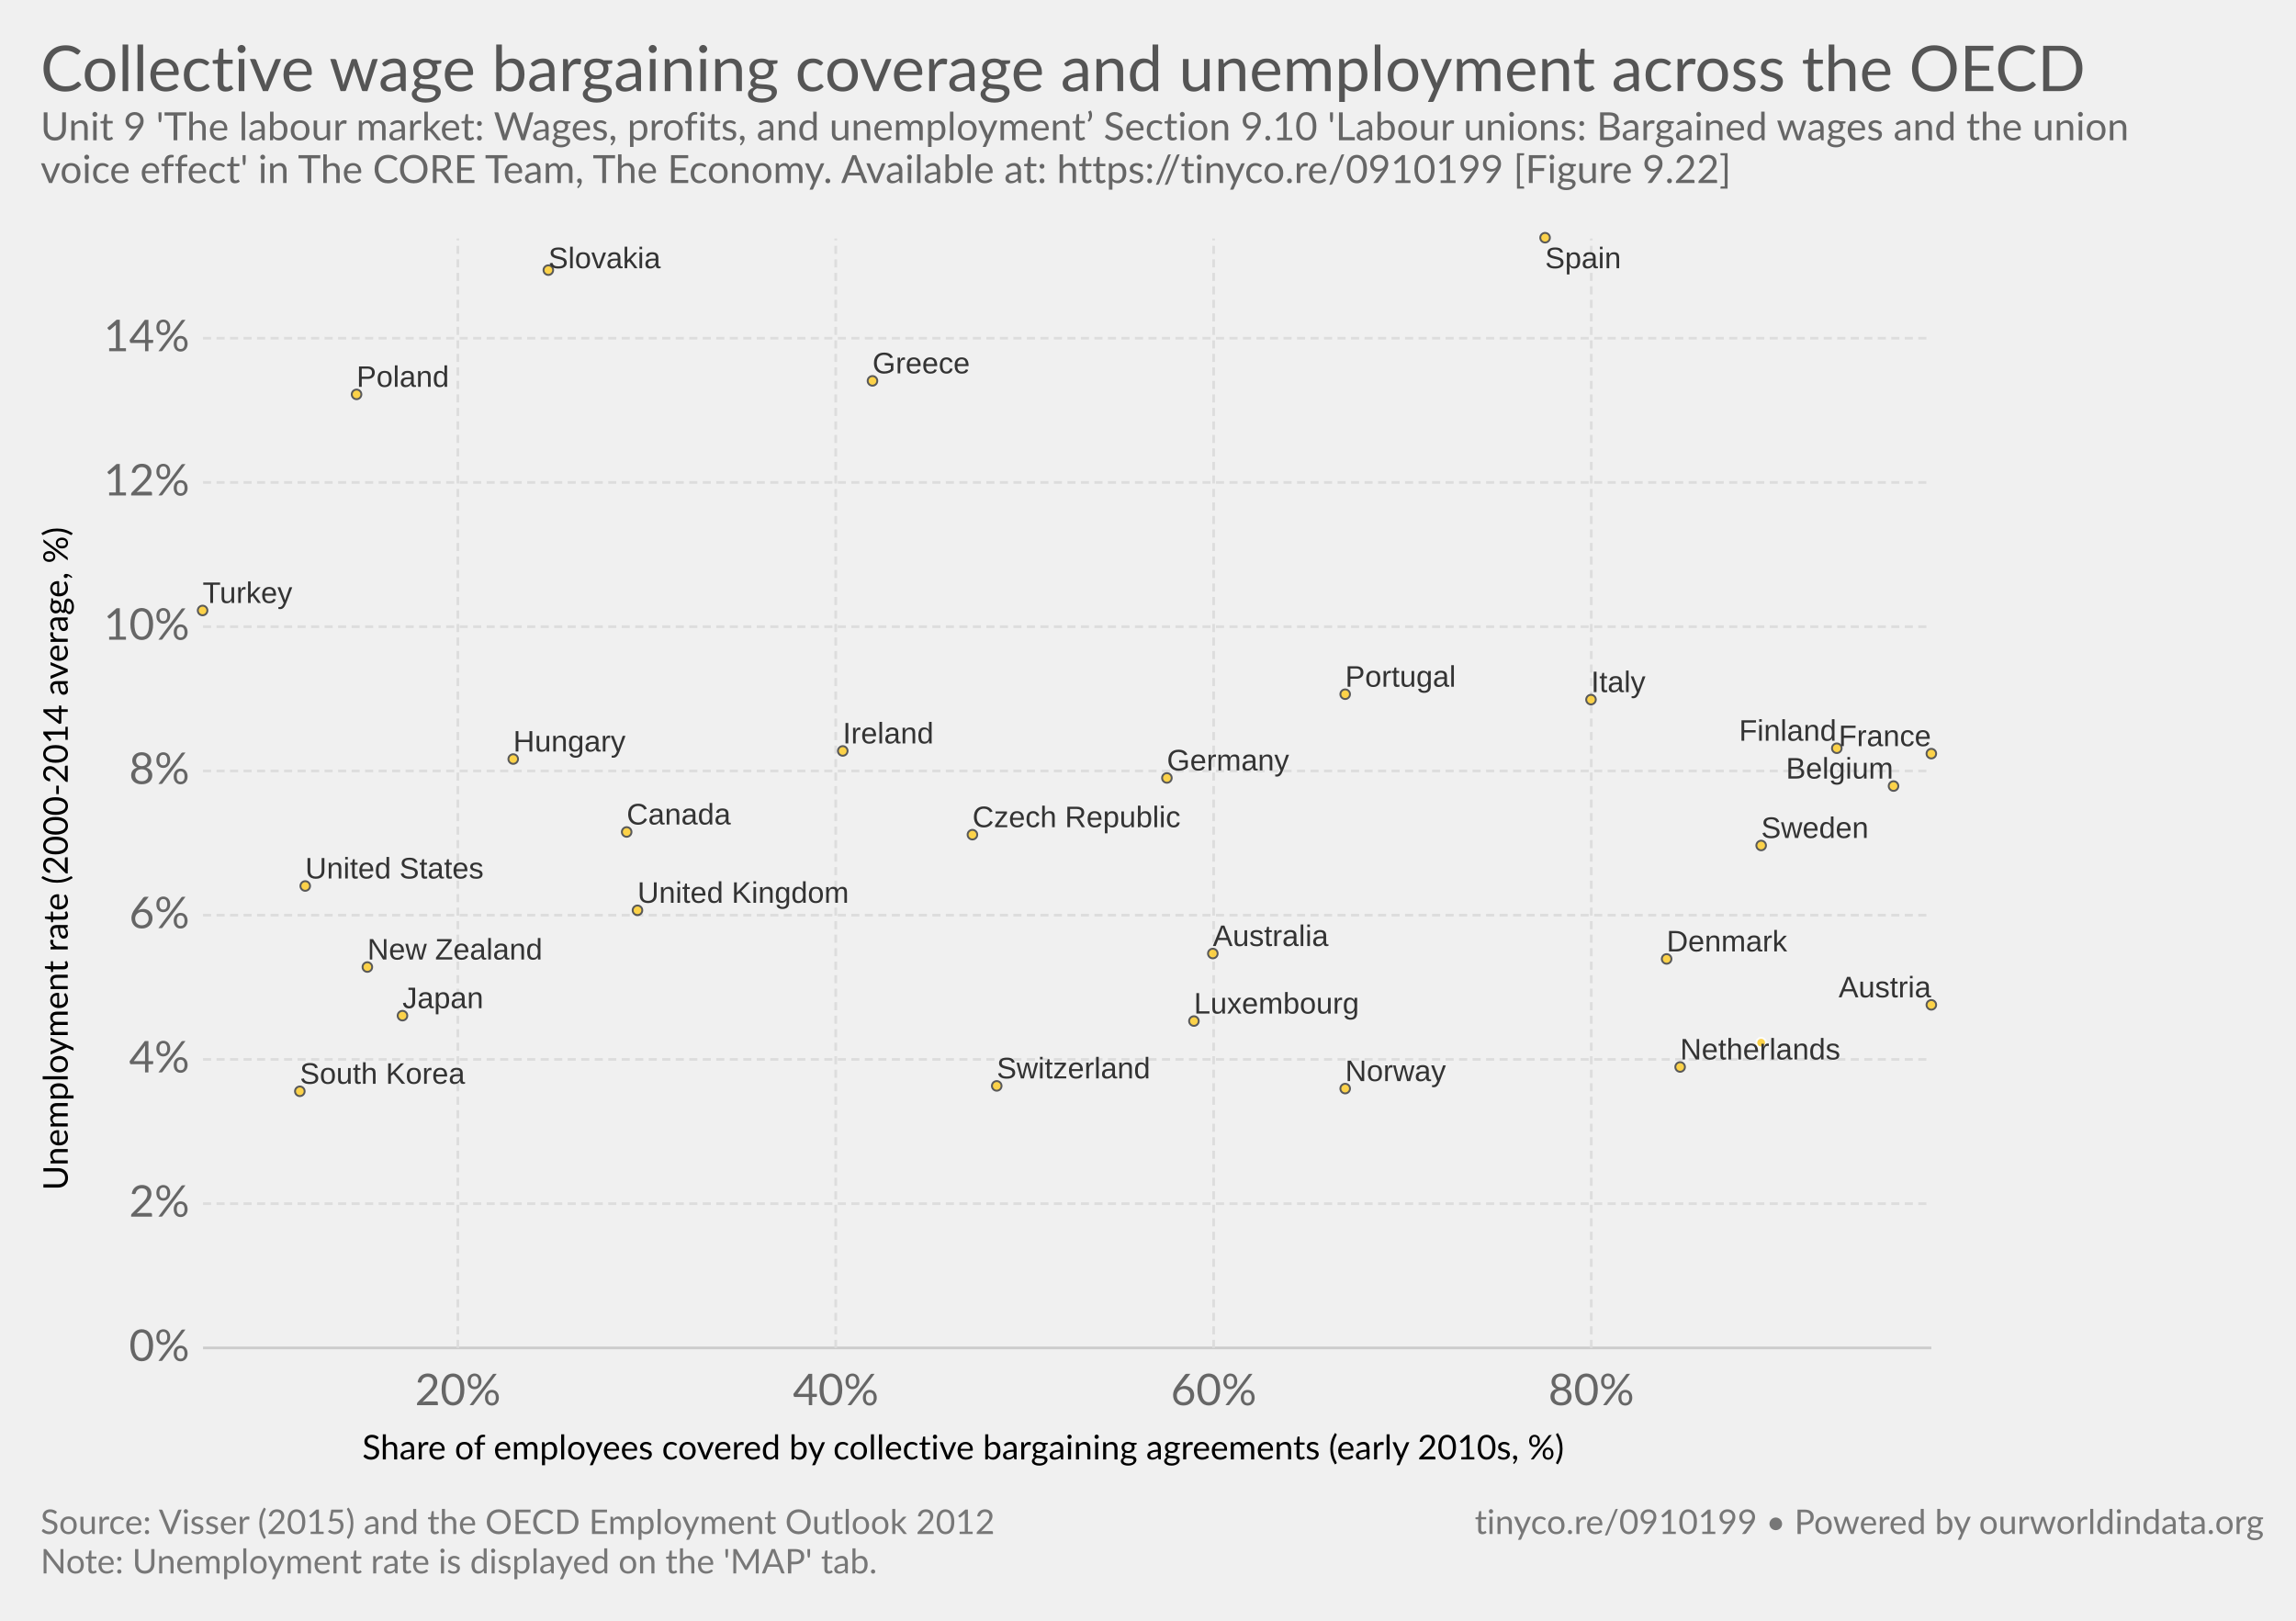
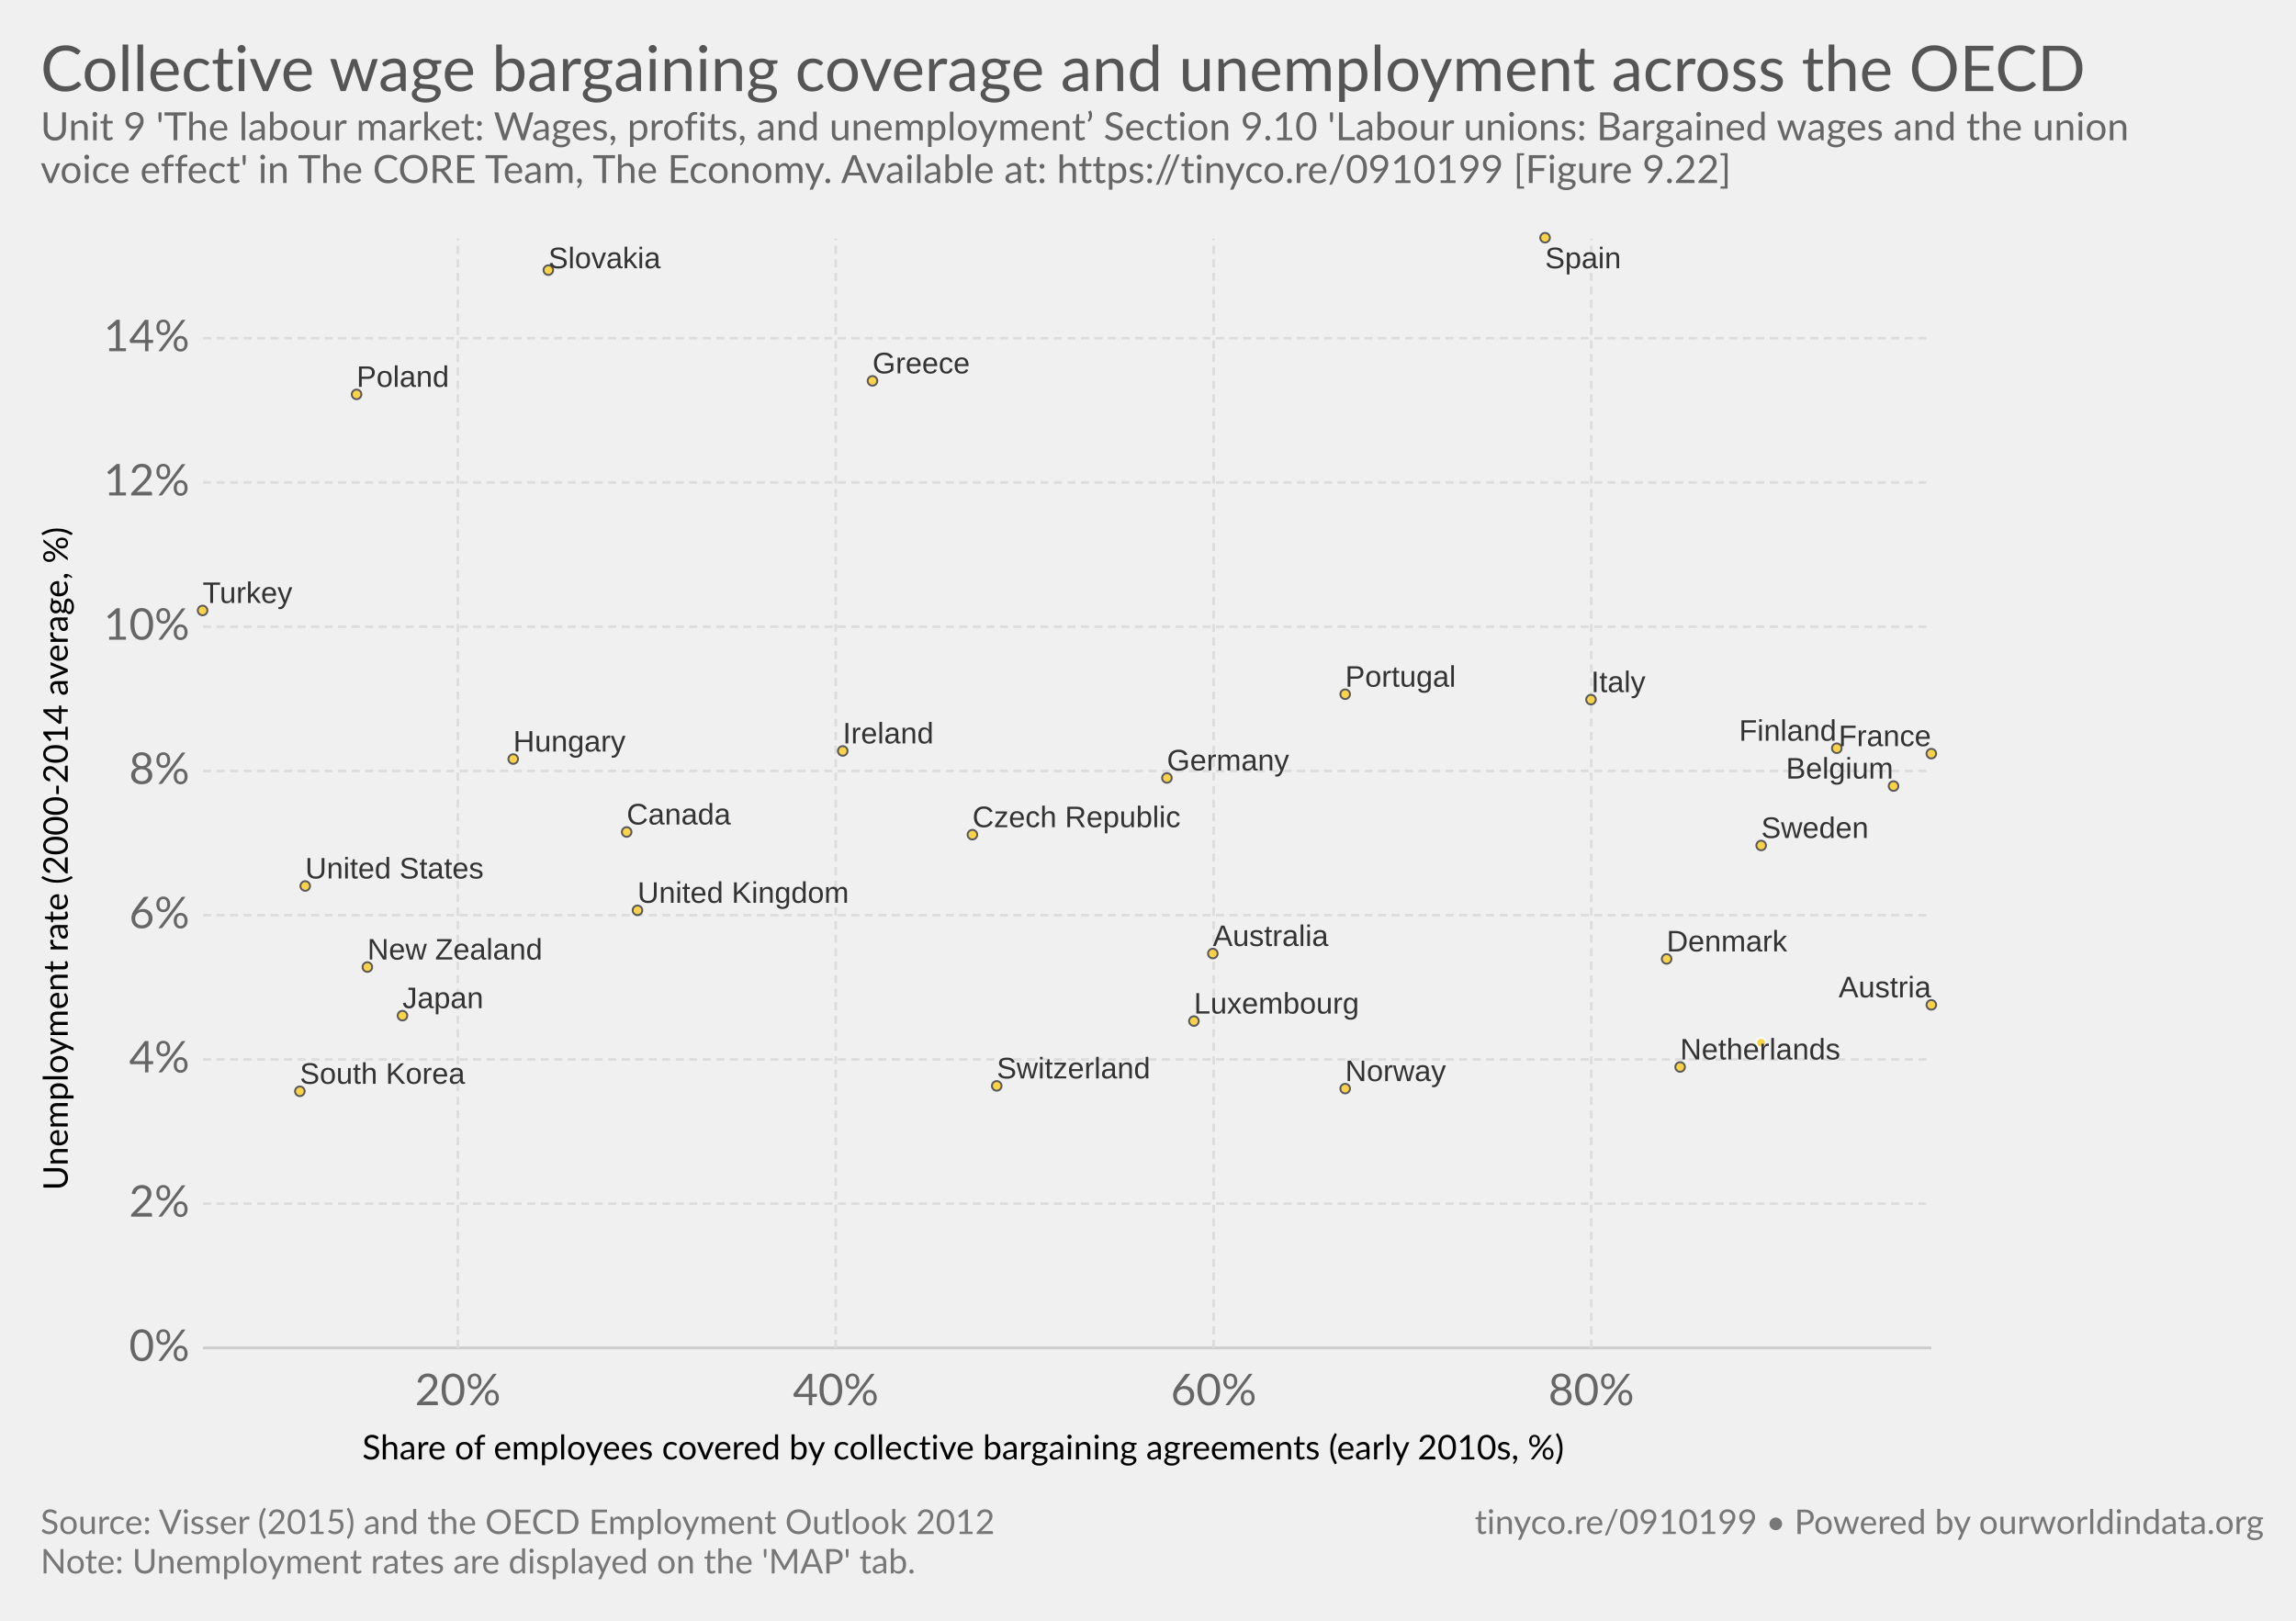
<svg xmlns="http://www.w3.org/2000/svg" version="1.1" style="font-family:Lato, 'Helvetica Neue', Helvetica, Arial, sans-serif;font-size:18px;background-color:white;text-rendering:optimizeLegibility;-webkit-font-smoothing:antialiased" width="850" height="600">
  <g class="HeaderView">
    <a href="https://ourworldindata.org/grapher/collective-wage-bargaining-coverage-and-unemployment-across-the-oecd" target="_blank">
      <text font-size="23.40" x="15.0" y="33.7" fill="#555">
        <tspan x="15" y="33.72">Collective wage bargaining coverage and unemployment across the OECD</tspan>
      </text>
    </a>
    <text font-size="14.40" x="15.0" y="51.9" fill="#666">
      <tspan x="15" y="51.92">Unit 9 'The labour market: Wages, profits, and unemployment’ Section 9.10 'Labour unions: Bargained wages and the union</tspan>
      <tspan x="15" y="67.76">voice effect' in The CORE Team, The Economy. Available at: https://tinyco.re/0910199 [Figure 9.22]</tspan>
    </text>
  </g>
  <g>
    <g class="AxisBoxView">
      <g class="HorizontalAxis">
        <text font-size="12.60" x="134.1" y="540.3">
          <tspan x="134.105" y="540.28">Share of employees covered by collective bargaining agreements (early 2010s, %)</tspan>
        </text>
        <text x="169.5" y="520.2" fill="#666" text-anchor="middle" font-size="16.2">20%</text>
        <text x="309.4" y="520.2" fill="#666" text-anchor="middle" font-size="16.2">40%</text>
        <text x="449.3" y="520.2" fill="#666" text-anchor="middle" font-size="16.2">60%</text>
        <text x="589.1" y="520.2" fill="#666" text-anchor="middle" font-size="16.2">80%</text>
      </g>
      <g class="VerticalAxis">
        <text font-size="12.60" x="-440.7" y="25.1" transform="rotate(-90)">
          <tspan x="-440.668" y="25.08">Unemployment rate (2000-2014 average, %)</tspan>
        </text>
        <text x="70.16" y="499" fill="#666" dominant-baseline="middle" text-anchor="end" font-size="16.2">0%</text>
        <text x="70.16" y="445.6" fill="#666" dominant-baseline="middle" text-anchor="end" font-size="16.2">2%</text>
        <text x="70.16" y="392.2" fill="#666" dominant-baseline="middle" text-anchor="end" font-size="16.2">4%</text>
        <text x="70.16" y="338.8" fill="#666" dominant-baseline="middle" text-anchor="end" font-size="16.2">6%</text>
        <text x="70.16" y="285.4" fill="#666" dominant-baseline="middle" text-anchor="end" font-size="16.2">8%</text>
        <text x="70.16" y="232" fill="#666" dominant-baseline="middle" text-anchor="end" font-size="16.2">10%</text>
        <text x="70.16" y="178.6" fill="#666" dominant-baseline="middle" text-anchor="end" font-size="16.2">12%</text>
        <text x="70.16" y="125.2" fill="#666" dominant-baseline="middle" text-anchor="end" font-size="16.2">14%</text>
      </g>
      <g class="AxisGridLines">
        <line x1="75.16" y1="499" x2="715.00" y2="499" stroke="#ccc" />
        <line x1="75.16" y1="445.6" x2="715.00" y2="445.6" stroke="#ddd" stroke-dasharray="3,2" />
        <line x1="75.16" y1="392.2" x2="715.00" y2="392.2" stroke="#ddd" stroke-dasharray="3,2" />
        <line x1="75.16" y1="338.8" x2="715.00" y2="338.8" stroke="#ddd" stroke-dasharray="3,2" />
        <line x1="75.16" y1="285.4" x2="715.00" y2="285.4" stroke="#ddd" stroke-dasharray="3,2" />
        <line x1="75.16" y1="232" x2="715.00" y2="232" stroke="#ddd" stroke-dasharray="3,2" />
        <line x1="75.16" y1="178.6" x2="715.00" y2="178.6" stroke="#ddd" stroke-dasharray="3,2" />
        <line x1="75.16" y1="125.2" x2="715.00" y2="125.2" stroke="#ddd" stroke-dasharray="3,2" />
      </g>
      <g class="AxisGridLines">
        <line x1="169.5" y1="499.00" x2="169.5" y2="88.30" stroke="#ddd" stroke-dasharray="3,2" />
        <line x1="309.4" y1="499.00" x2="309.4" y2="88.30" stroke="#ddd" stroke-dasharray="3,2" />
        <line x1="449.3" y1="499.00" x2="449.3" y2="88.30" stroke="#ddd" stroke-dasharray="3,2" />
        <line x1="589.1" y1="499.00" x2="589.1" y2="88.30" stroke="#ddd" stroke-dasharray="3,2" />
      </g>
    </g>
    <g class="PointsWithLabels clickable" clip-path="url(#scatterBounds-1)" font-family="Arial, sans-serif">
      <rect x="75.162" y="88.3" width="639.838" height="410.7" fill="rgba(255,255,255,0)" />
      <defs>
        <clipPath id="scatterBounds-1">
          <rect x="65.162" y="78.3" width="659.838" height="430.7" />
        </clipPath>
      </defs>
      <g class="key-South-Korea_0">
        <circle cx="111.00" cy="404.00" r="1.78" fill="#ffcb1f" opacity="0.8" stroke="#333" stroke-width="0.7" />
      </g>
      <g class="key-Luxembourg_0">
        <circle cx="442.00" cy="378.00" r="1.78" fill="#ffcb1f" opacity="0.8" stroke="#333" stroke-width="0.7" />
      </g>
      <g class="key-Netherlands_0">
        <circle cx="622.00" cy="395.00" r="1.78" fill="#ffcb1f" opacity="0.8" stroke="#333" stroke-width="0.7" />
      </g>
      <g class="key-New-Zealand_0">
        <circle cx="136.00" cy="358.00" r="1.78" fill="#ffcb1f" opacity="0.8" stroke="#333" stroke-width="0.7" />
      </g>
      <g class="key-Norway_0">
        <circle cx="498.00" cy="403.00" r="1.78" fill="#ffcb1f" opacity="0.8" stroke="#333" stroke-width="0.7" />
      </g>
      <g class="key-Poland_0">
        <circle cx="132.00" cy="146.00" r="1.78" fill="#ffcb1f" opacity="0.8" stroke="#333" stroke-width="0.7" />
      </g>
      <g class="key-Portugal_0">
        <circle cx="498.00" cy="257.00" r="1.78" fill="#ffcb1f" opacity="0.8" stroke="#333" stroke-width="0.7" />
      </g>
      <g class="key-Slovakia_0">
        <circle cx="203.00" cy="100.00" r="1.78" fill="#ffcb1f" opacity="0.8" stroke="#333" stroke-width="0.7" />
      </g>
      <g class="key-Spain_0">
        <circle cx="572.00" cy="88.00" r="1.78" fill="#ffcb1f" opacity="0.8" stroke="#333" stroke-width="0.7" />
      </g>
      <g class="key-Sweden_0">
        <circle cx="652.00" cy="313.00" r="1.78" fill="#ffcb1f" opacity="0.8" stroke="#333" stroke-width="0.7" />
      </g>
      <g class="key-Switzerland_0">
        <circle cx="369.00" cy="402.00" r="1.78" fill="#ffcb1f" opacity="0.8" stroke="#333" stroke-width="0.7" />
      </g>
      <g class="key-Turkey_0">
        <circle cx="75.00" cy="226.00" r="1.78" fill="#ffcb1f" opacity="0.8" stroke="#333" stroke-width="0.7" />
      </g>
      <g class="key-United-Kingdom_0">
        <circle cx="236.00" cy="337.00" r="1.78" fill="#ffcb1f" opacity="0.8" stroke="#333" stroke-width="0.7" />
      </g>
      <g class="key-United-States_0">
        <circle cx="113.00" cy="328.00" r="1.78" fill="#ffcb1f" opacity="0.8" stroke="#333" stroke-width="0.7" />
      </g>
      <g class="key-Japan_0">
        <circle cx="149.00" cy="376.00" r="1.78" fill="#ffcb1f" opacity="0.8" stroke="#333" stroke-width="0.7" />
      </g>
      <g class="key-Italy_0">
        <circle cx="589.00" cy="259.00" r="1.78" fill="#ffcb1f" opacity="0.8" stroke="#333" stroke-width="0.7" />
      </g>
      <g class="key-Ireland_0">
        <circle cx="312.00" cy="278.00" r="1.78" fill="#ffcb1f" opacity="0.8" stroke="#333" stroke-width="0.7" />
      </g>
      <g class="key-Iceland_0">
        <circle cx="652.00" cy="386.00" r="1.78" fill="#ffcb1f" opacity="0.8" stroke="#fff" stroke-width="0.7" />
      </g>
      <g class="key-Hungary_0">
        <circle cx="190.00" cy="281.00" r="1.78" fill="#ffcb1f" opacity="0.8" stroke="#333" stroke-width="0.7" />
      </g>
      <g class="key-Greece_0">
        <circle cx="323.00" cy="141.00" r="1.78" fill="#ffcb1f" opacity="0.8" stroke="#333" stroke-width="0.7" />
      </g>
      <g class="key-Germany_0">
        <circle cx="432.00" cy="288.00" r="1.78" fill="#ffcb1f" opacity="0.8" stroke="#333" stroke-width="0.7" />
      </g>
      <g class="key-France_0">
        <circle cx="715.00" cy="279.00" r="1.78" fill="#ffcb1f" opacity="0.8" stroke="#333" stroke-width="0.7" />
      </g>
      <g class="key-Finland_0">
        <circle cx="680.00" cy="277.00" r="1.78" fill="#ffcb1f" opacity="0.8" stroke="#333" stroke-width="0.7" />
      </g>
      <g class="key-Denmark_0">
        <circle cx="617.00" cy="355.00" r="1.78" fill="#ffcb1f" opacity="0.8" stroke="#333" stroke-width="0.7" />
      </g>
      <g class="key-Czech-Republic_0">
        <circle cx="360.00" cy="309.00" r="1.78" fill="#ffcb1f" opacity="0.8" stroke="#333" stroke-width="0.7" />
      </g>
      <g class="key-Canada_0">
        <circle cx="232.00" cy="308.00" r="1.78" fill="#ffcb1f" opacity="0.8" stroke="#333" stroke-width="0.7" />
      </g>
      <g class="key-Belgium_0">
        <circle cx="701.00" cy="291.00" r="1.78" fill="#ffcb1f" opacity="0.8" stroke="#333" stroke-width="0.7" />
      </g>
      <g class="key-Austria_0">
        <circle cx="715.00" cy="372.00" r="1.78" fill="#ffcb1f" opacity="0.8" stroke="#333" stroke-width="0.7" />
      </g>
      <g class="key-Australia_0">
        <circle cx="449.00" cy="353.00" r="1.78" fill="#ffcb1f" opacity="0.8" stroke="#333" stroke-width="0.7" />
      </g>
      <g class="backgroundLabels" fill="#333">
        <text x="111.00" y="401.22" font-size="11.00">South Korea</text>
        <text x="442.00" y="375.22" font-size="11.00">Luxembourg</text>
        <text x="622.00" y="392.22" font-size="11.00">Netherlands</text>
        <text x="136.00" y="355.22" font-size="11.00">New Zealand</text>
        <text x="498.00" y="400.22" font-size="11.00">Norway</text>
        <text x="132.00" y="143.22" font-size="11.00">Poland</text>
        <text x="498.00" y="254.22" font-size="11.00">Portugal</text>
        <text x="203.00" y="99.30" font-size="11.00">Slovakia</text>
        <text x="572.00" y="99.30" font-size="11.00">Spain</text>
        <text x="652.00" y="310.22" font-size="11.00">Sweden</text>
        <text x="369.00" y="399.22" font-size="11.00">Switzerland</text>
        <text x="75.00" y="223.22" font-size="11.00">Turkey</text>
        <text x="236.00" y="334.22" font-size="11.00">United Kingdom</text>
        <text x="113.00" y="325.22" font-size="11.00">United States</text>
        <text x="149.00" y="373.22" font-size="11.00">Japan</text>
        <text x="589.00" y="256.22" font-size="11.00">Italy</text>
        <text x="312.00" y="275.22" font-size="11.00">Ireland</text>
        <text x="190.00" y="278.22" font-size="11.00">Hungary</text>
        <text x="323.00" y="138.22" font-size="11.00">Greece</text>
        <text x="432.00" y="285.22" font-size="11.00">Germany</text>
        <text x="680.68" y="276.22" font-size="11.00">France</text>
        <text x="643.81" y="274.22" font-size="11.00">Finland</text>
        <text x="617.00" y="352.22" font-size="11.00">Denmark</text>
        <text x="360.00" y="306.22" font-size="11.00">Czech Republic</text>
        <text x="232.00" y="305.22" font-size="11.00">Canada</text>
        <text x="661.18" y="288.22" font-size="11.00">Belgium</text>
        <text x="680.68" y="369.22" font-size="11.00">Austria</text>
        <text x="449.00" y="350.22" font-size="11.00">Australia</text>
      </g>
    </g>
    <g class="ScatterColorLegend clickable" style="cursor:pointer" />
  </g>
  <g class="SourcesFooter" style="fill:#777">
    <g class="clickable" style="fill:#777">
      <text font-size="12.60" x="15.0" y="567.9">
        <tspan x="15" y="567.88">Source: Visser (2015) and the OECD Employment Outlook 2012</tspan>
      </text>
    </g>
    <text font-size="12.60" x="15.0" y="582.5">
-       <tspan x="15" y="582.48">Note: Unemployment rate is displayed on the 'MAP' tab.</tspan>
+       <tspan x="15" y="582.48">Note: Unemployment rates are displayed on the 'MAP' tab.</tspan>
    </text>
    <text font-size="12.60" x="546.0" y="567.9">
      <tspan x="545.956" y="567.88">
        <a target="_blank" style="fill: #777;" href="https://tinyco.re/0910199">tinyco.re/0910199</a> • <a href="https://ourworldindata.org" target="_blank">Powered by ourworldindata.org</a>
      </tspan>
    </text>
  </g>
</svg>
